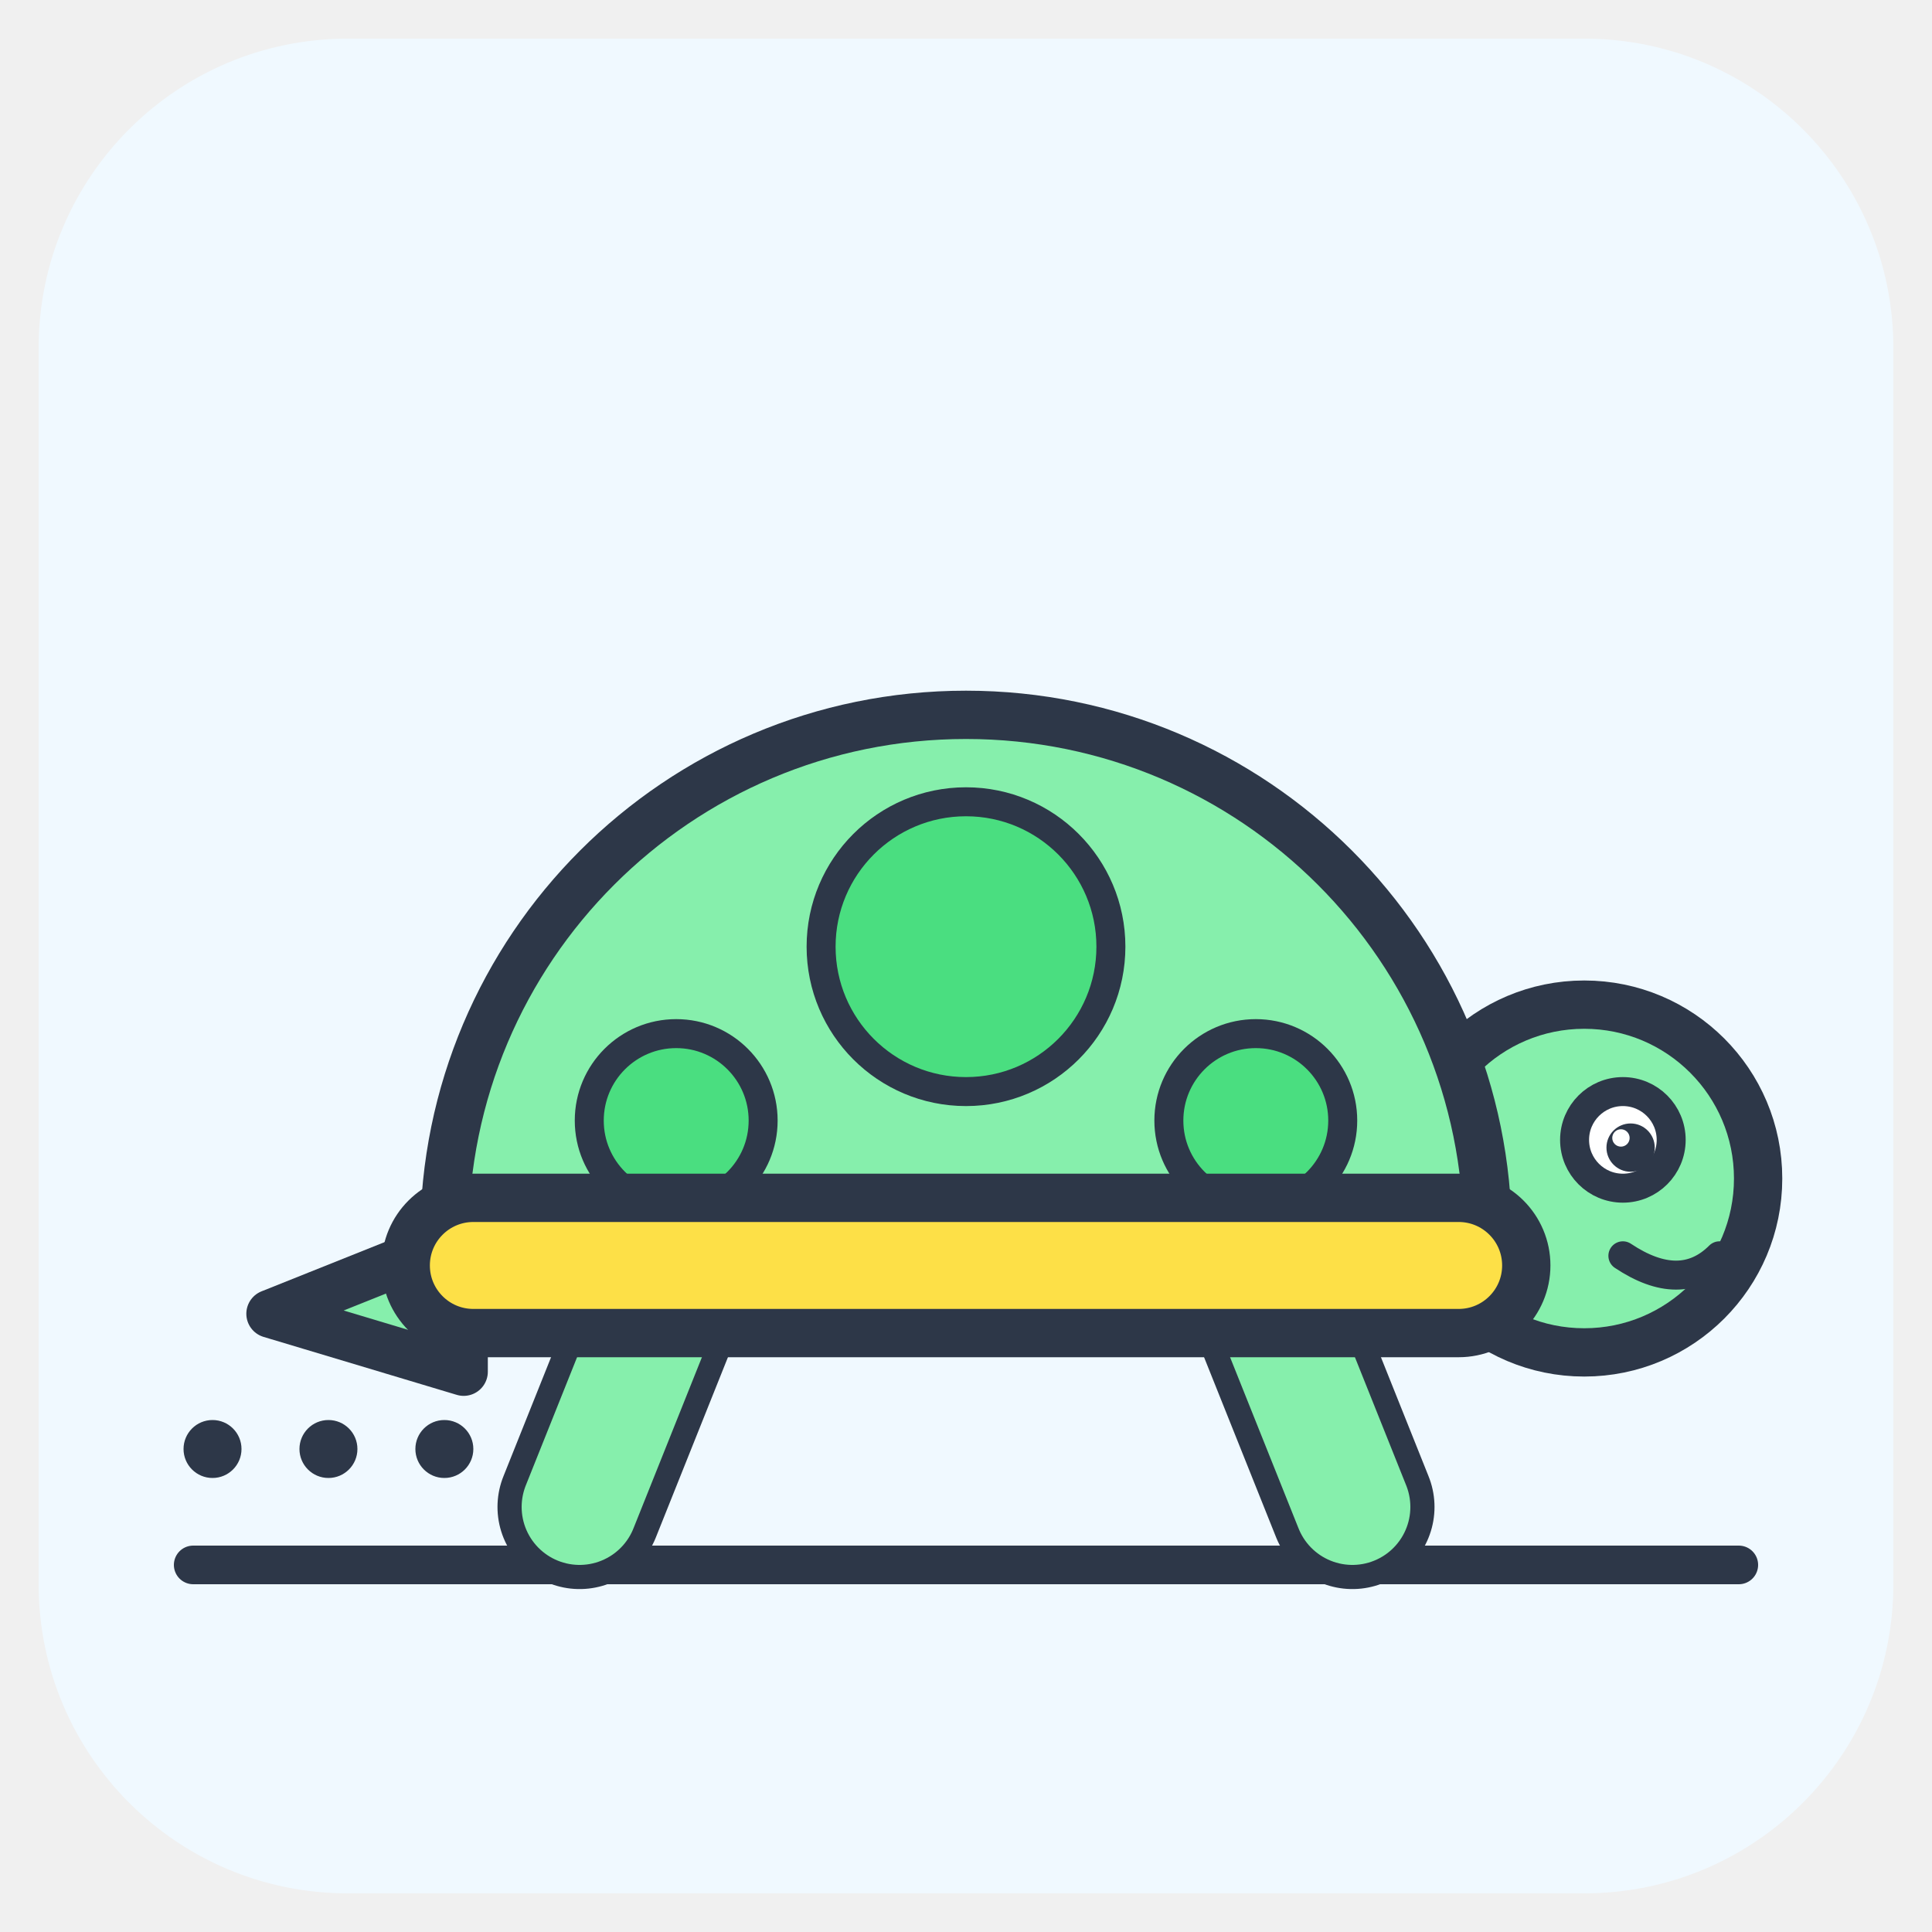
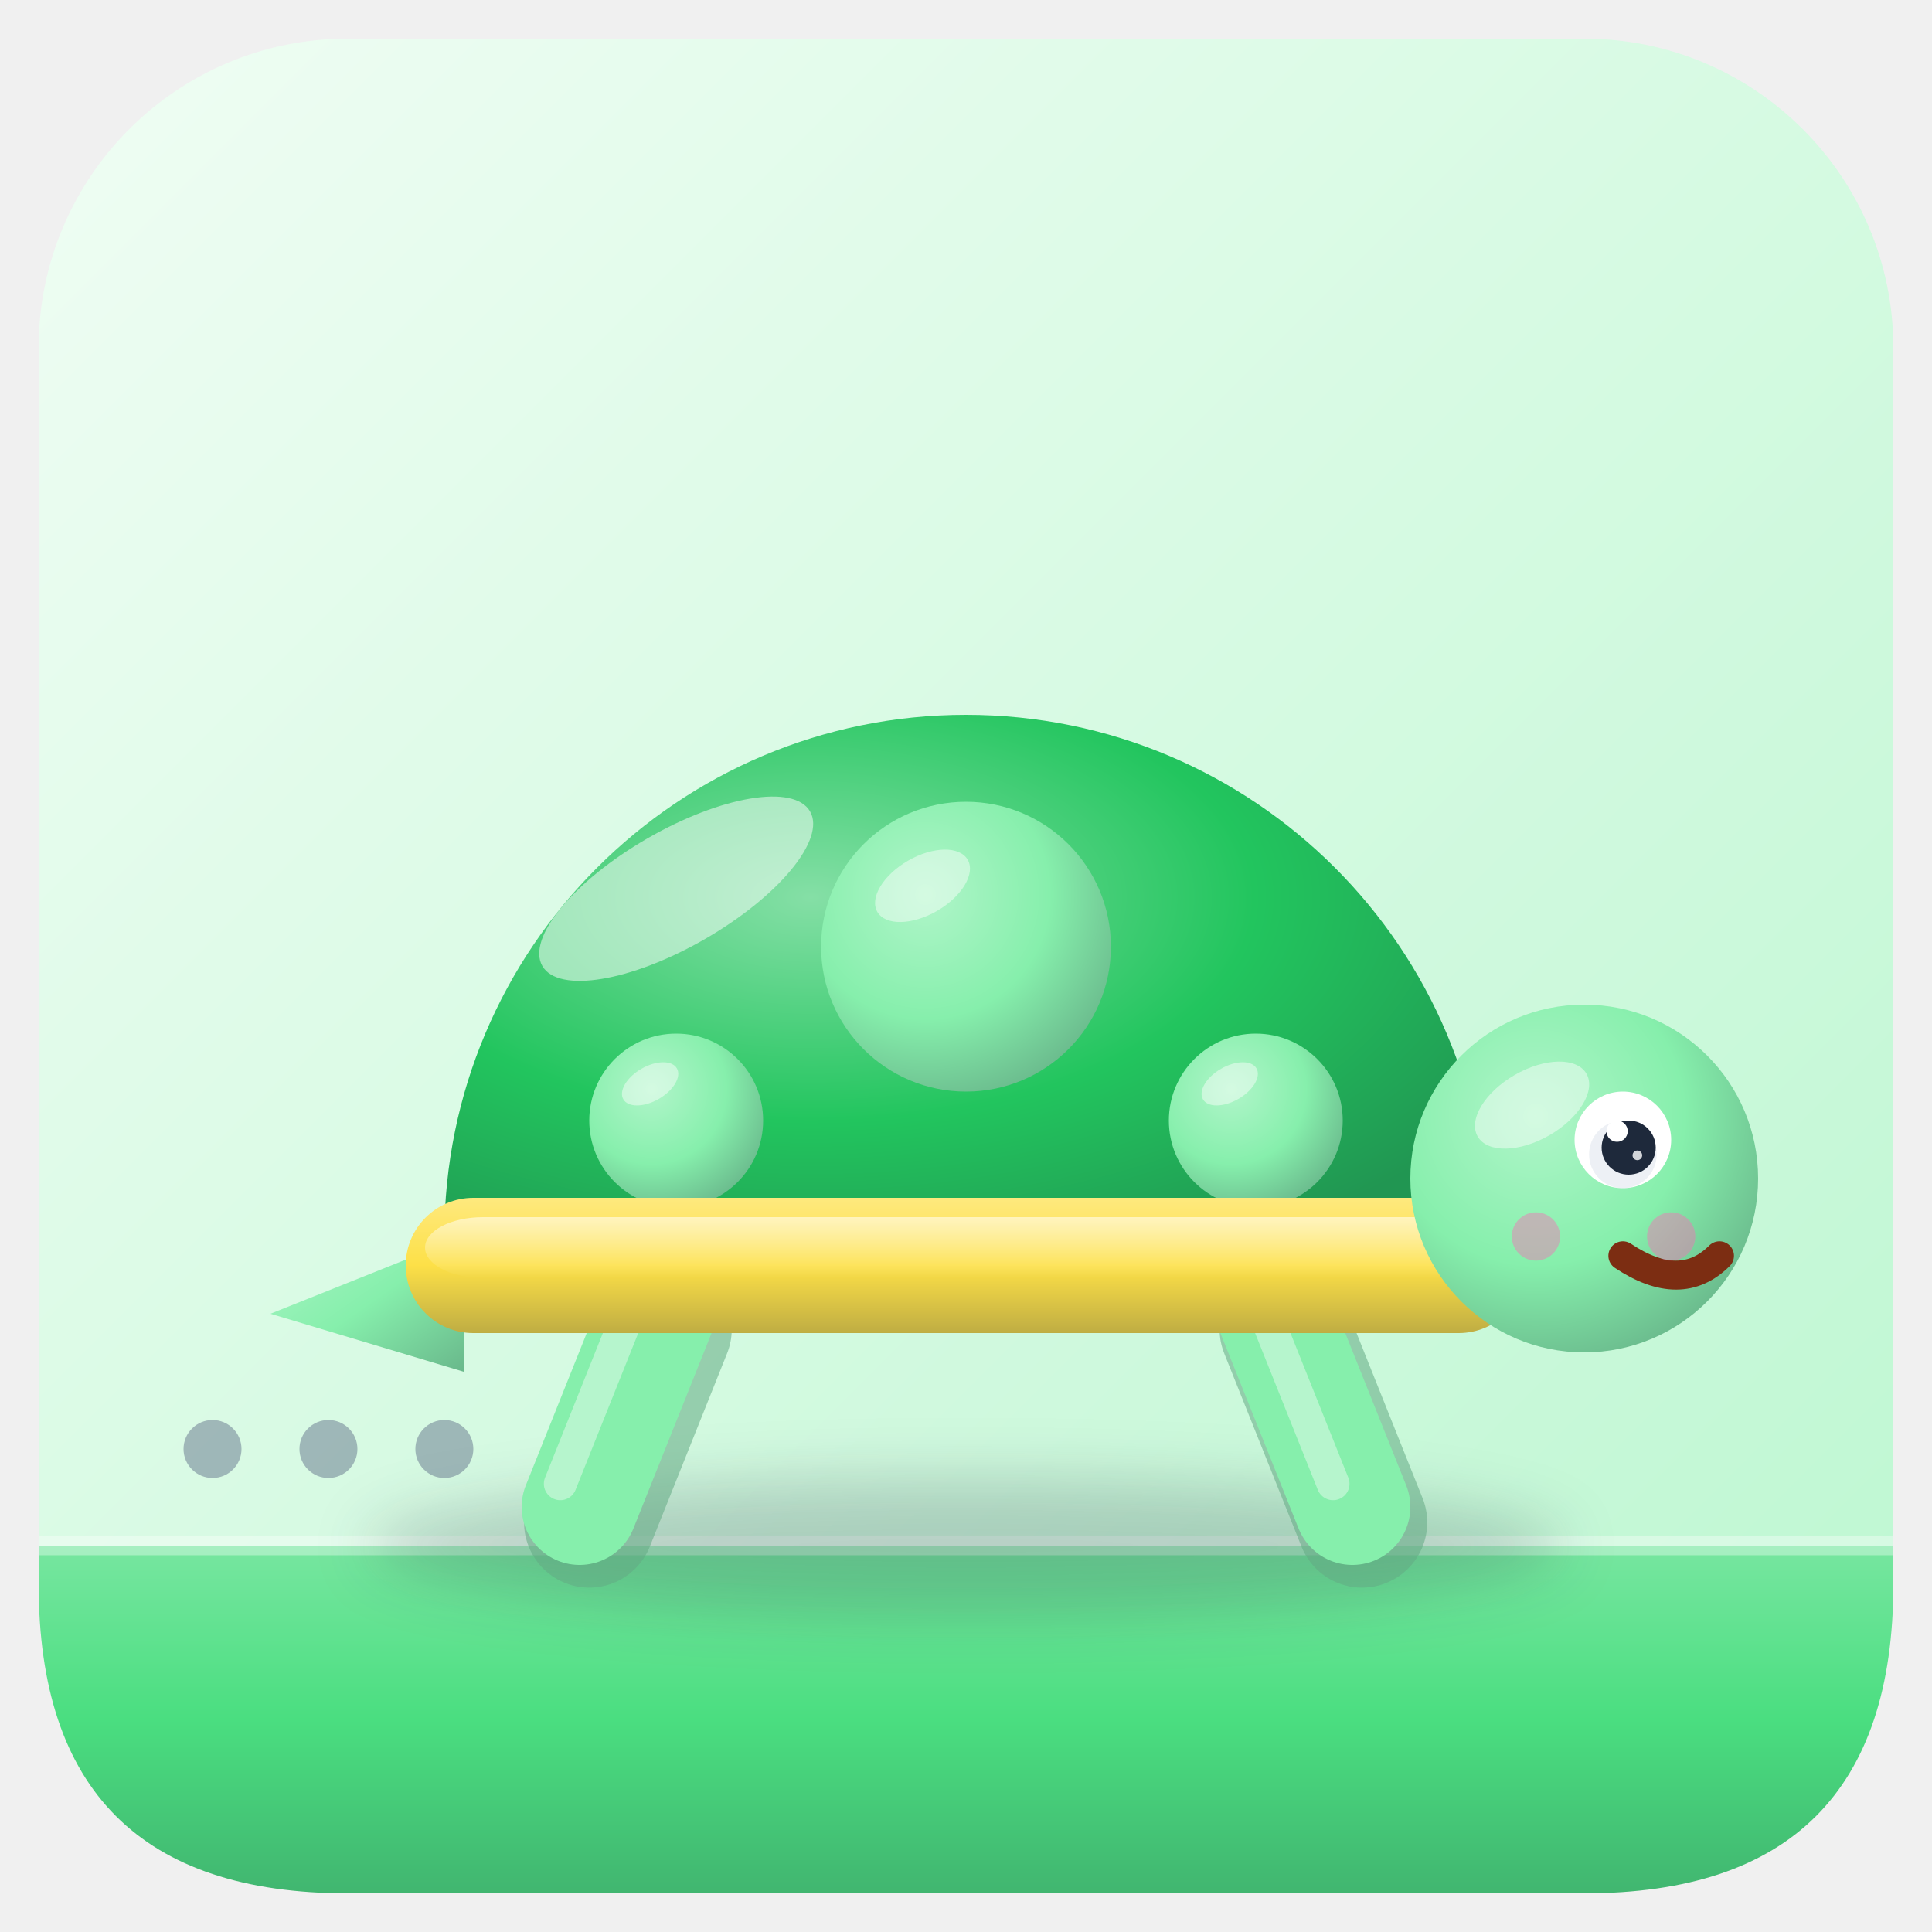
<svg xmlns="http://www.w3.org/2000/svg" viewBox="0 0 200 200" role="img" aria-label="איטי">
-   <rect x="4" y="4" width="192" height="192" rx="32" fill="#F0F9FF" />
-   <g stroke="#2D3748" stroke-width="5" stroke-linejoin="round" stroke-linecap="round">
-     <path d="M20 162 H180" fill="none" stroke-width="4" />
-     <circle cx="22" cy="150" r="3" fill="#2D3748" stroke="none" />
-     <circle cx="34" cy="150" r="3" fill="#2D3748" stroke="none" />
-     <circle cx="46" cy="150" r="3" fill="#2D3748" stroke="none" />
-     <polygon points="48,128 28,136 48,142" fill="#86EFAC" />
-     <path d="M68 136 L60 156" fill="none" stroke-width="17" />
-     <path d="M68 136 L60 156" fill="none" stroke="#86EFAC" stroke-width="12" />
-     <path d="M132 136 L140 156" fill="none" stroke-width="17" />
-     <path d="M132 136 L140 156" fill="none" stroke="#86EFAC" stroke-width="12" />
-     <circle cx="164" cy="122" r="18" fill="#86EFAC" />
-     <path d="M46 128 A54 54 0 0 1 154 128Z" fill="#86EFAC" />
-     <circle cx="100" cy="98" r="15" fill="#4ADE80" stroke-width="3" />
-     <circle cx="70" cy="116" r="9" fill="#4ADE80" stroke-width="3" />
-     <circle cx="130" cy="116" r="9" fill="#4ADE80" stroke-width="3" />
-     <rect x="42" y="124" width="116" height="14" rx="7" fill="#FDE047" />
-     <circle cx="168" cy="118" r="5" fill="#fff" stroke-width="3" />
-     <circle cx="168.8" cy="118.8" r="2.5" fill="#2D3748" stroke="none" />
-     <circle cx="167.8" cy="117.8" r="0.9" fill="#fff" stroke="none" />
-     <path d="M168 130 Q174 134 178 130" fill="none" stroke-width="3" />
-   </g>
+   <defs>
+     <linearGradient id="fast-slow-opposite-g0" x1="0" y1="0" x2="1" y2="1">
+       <stop offset="0" stop-color="#F0FDF4" />
+       <stop offset="1" stop-color="#BBF7D0" />
+     </linearGradient>
+     <linearGradient id="fast-slow-opposite-g1" x1="0" y1="0" x2="0" y2="1">
+       <stop offset="0" stop-color="#77e6a0" />
+       <stop offset=".5" stop-color="#4ADE80" />
+       <stop offset="1" stop-color="#41b670" />
+     </linearGradient>
+     <linearGradient id="fast-slow-opposite-g2" x1="0" y1="0" x2="1" y2="1">
+       <stop offset="0" stop-color="#aaf4c5" />
+       <stop offset=".5" stop-color="#86EFAC" />
+       <stop offset="1" stop-color="#69b88b" />
+     </linearGradient>
+     <radialGradient id="fast-slow-opposite-g3" cx="0.35" cy="0.35" r="0.78">
+       <stop offset="0" stop-color="#85dfa6" />
+       <stop offset=".55" stop-color="#22C55E" />
+       <stop offset="1" stop-color="#219652" />
+     </radialGradient>
+     <radialGradient id="fast-slow-opposite-g4" cx="0.36" cy="0.32" r="0.78">
+       <stop offset="0" stop-color="#b0f5c9" />
+       <stop offset=".55" stop-color="#86EFAC" />
+       <stop offset="1" stop-color="#67b489" />
+     </radialGradient>
+     <linearGradient id="fast-slow-opposite-g5" x1="0" y1="0" x2="0" y2="1">
+       <stop offset="0" stop-color="#fee97e" />
+       <stop offset=".5" stop-color="#FDE047" />
+       <stop offset="1" stop-color="#bfad43" />
+     </linearGradient>
+     <linearGradient id="fast-slow-opposite-g6" x1="0" y1="0" x2="0" y2="1">
+       <stop offset="0" stop-color="#fff" stop-opacity="0.55" />
+       <stop offset="1" stop-color="#fff" stop-opacity="0" />
+     </linearGradient>
+     <filter id="fast-slow-opposite-blur" x="-30%" y="-60%" width="160%" height="220%">
+       <feGaussianBlur stdDeviation="3" />
+     </filter>
+   </defs>
+   <rect x="4" y="4" width="192" height="192" rx="32" fill="url(#fast-slow-opposite-g0)" />
+   <path d="M4 160 H196 V164 Q196 196 164 196 H36 Q4 196 4 164Z" fill="url(#fast-slow-opposite-g1)" />
+   <path d="M4 160 H196" stroke="#fff" stroke-width="2" opacity=".35" />
+   <ellipse cx="100" cy="160" rx="62" ry="7" fill="#1E293B" opacity="0.2" filter="url(#fast-slow-opposite-blur)" />
+   <circle cx="22" cy="150" r="3" fill="#64748B" opacity=".5" />
+   <circle cx="34" cy="150" r="3" fill="#64748B" opacity=".5" />
+   <circle cx="46" cy="150" r="3" fill="#64748B" opacity=".5" />
+   <polygon points="48,128 28,136 48,142" fill="url(#fast-slow-opposite-g2)" />
+   <path d="M68 136 L60 156" fill="none" stroke="#62aa83" stroke-width="13.5" stroke-linecap="round" stroke-linejoin="round" opacity=".55" transform="translate(1 1.6)" />
+   <path d="M68 136 L60 156" fill="none" stroke="#86EFAC" stroke-width="12" stroke-linecap="round" stroke-linejoin="round" />
+   <path d="M68 136 L60 156" fill="none" stroke="#fff" stroke-width="3.4" stroke-linecap="round" stroke-linejoin="round" opacity="0.4" transform="translate(-2 -2.4)" />
+   <path d="M132 136 L140 156" fill="none" stroke="#62aa83" stroke-width="13.5" stroke-linecap="round" stroke-linejoin="round" opacity=".55" transform="translate(1 1.6)" />
+   <path d="M132 136 L140 156" fill="none" stroke="#86EFAC" stroke-width="12" stroke-linecap="round" stroke-linejoin="round" />
+   <path d="M132 136 L140 156" fill="none" stroke="#fff" stroke-width="3.4" stroke-linecap="round" stroke-linejoin="round" opacity="0.4" transform="translate(-2 -2.4)" />
+   <path d="M46 128 A54 54 0 0 1 154 128Z" fill="url(#fast-slow-opposite-g3)" />
+   <circle cx="100" cy="98" r="15" fill="url(#fast-slow-opposite-g4)" />
+   <ellipse cx="95.5" cy="91.7" rx="5.4" ry="3" fill="#fff" opacity="0.45" transform="rotate(-30 95.5 91.7)" />
+   <circle cx="70" cy="116" r="9" fill="url(#fast-slow-opposite-g4)" />
+   <ellipse cx="67.3" cy="112.2" rx="3.2" ry="1.8" fill="#fff" opacity="0.45" transform="rotate(-30 67.3 112.2)" />
+   <circle cx="130" cy="116" r="9" fill="url(#fast-slow-opposite-g4)" />
+   <ellipse cx="127.3" cy="112.2" rx="3.2" ry="1.8" fill="#fff" opacity="0.45" transform="rotate(-30 127.3 112.2)" />
+   <ellipse cx="70" cy="92" rx="16" ry="6" fill="#fff" opacity="0.5" transform="rotate(-30 70 92)" />
+   <rect x="42" y="124" width="116" height="14" rx="7" fill="url(#fast-slow-opposite-g5)" />
+   <rect x="44" y="126" width="112" height="6.3" rx="6" fill="url(#fast-slow-opposite-g6)" />
+   <circle cx="164" cy="122" r="18" fill="url(#fast-slow-opposite-g4)" />
+   <ellipse cx="158.6" cy="114.4" rx="6.5" ry="3.6" fill="#fff" opacity="0.45" transform="rotate(-30 158.6 114.4)" />
+   <circle cx="168" cy="118" r="5" fill="#fff" />
+   <circle cx="168" cy="119.5" r="3.5" fill="#CBD5E1" opacity=".35" />
+   <circle cx="168.6" cy="118.8" r="2.8" fill="#1E293B" />
+   <circle cx="167.4" cy="117.1" r="1.1" fill="#fff" />
+   <circle cx="169.5" cy="119.6" r="0.5" fill="#fff" opacity=".8" />
+   <path d="M168 130 Q174 134 178 130" fill="none" stroke="#7C2D12" stroke-width="3" stroke-linecap="round" stroke-linejoin="round" />
+   <circle cx="159" cy="128" r="2.5" fill="#F472B6" opacity=".45" />
+   <circle cx="173" cy="128" r="2.5" fill="#F472B6" opacity=".45" />
</svg>
